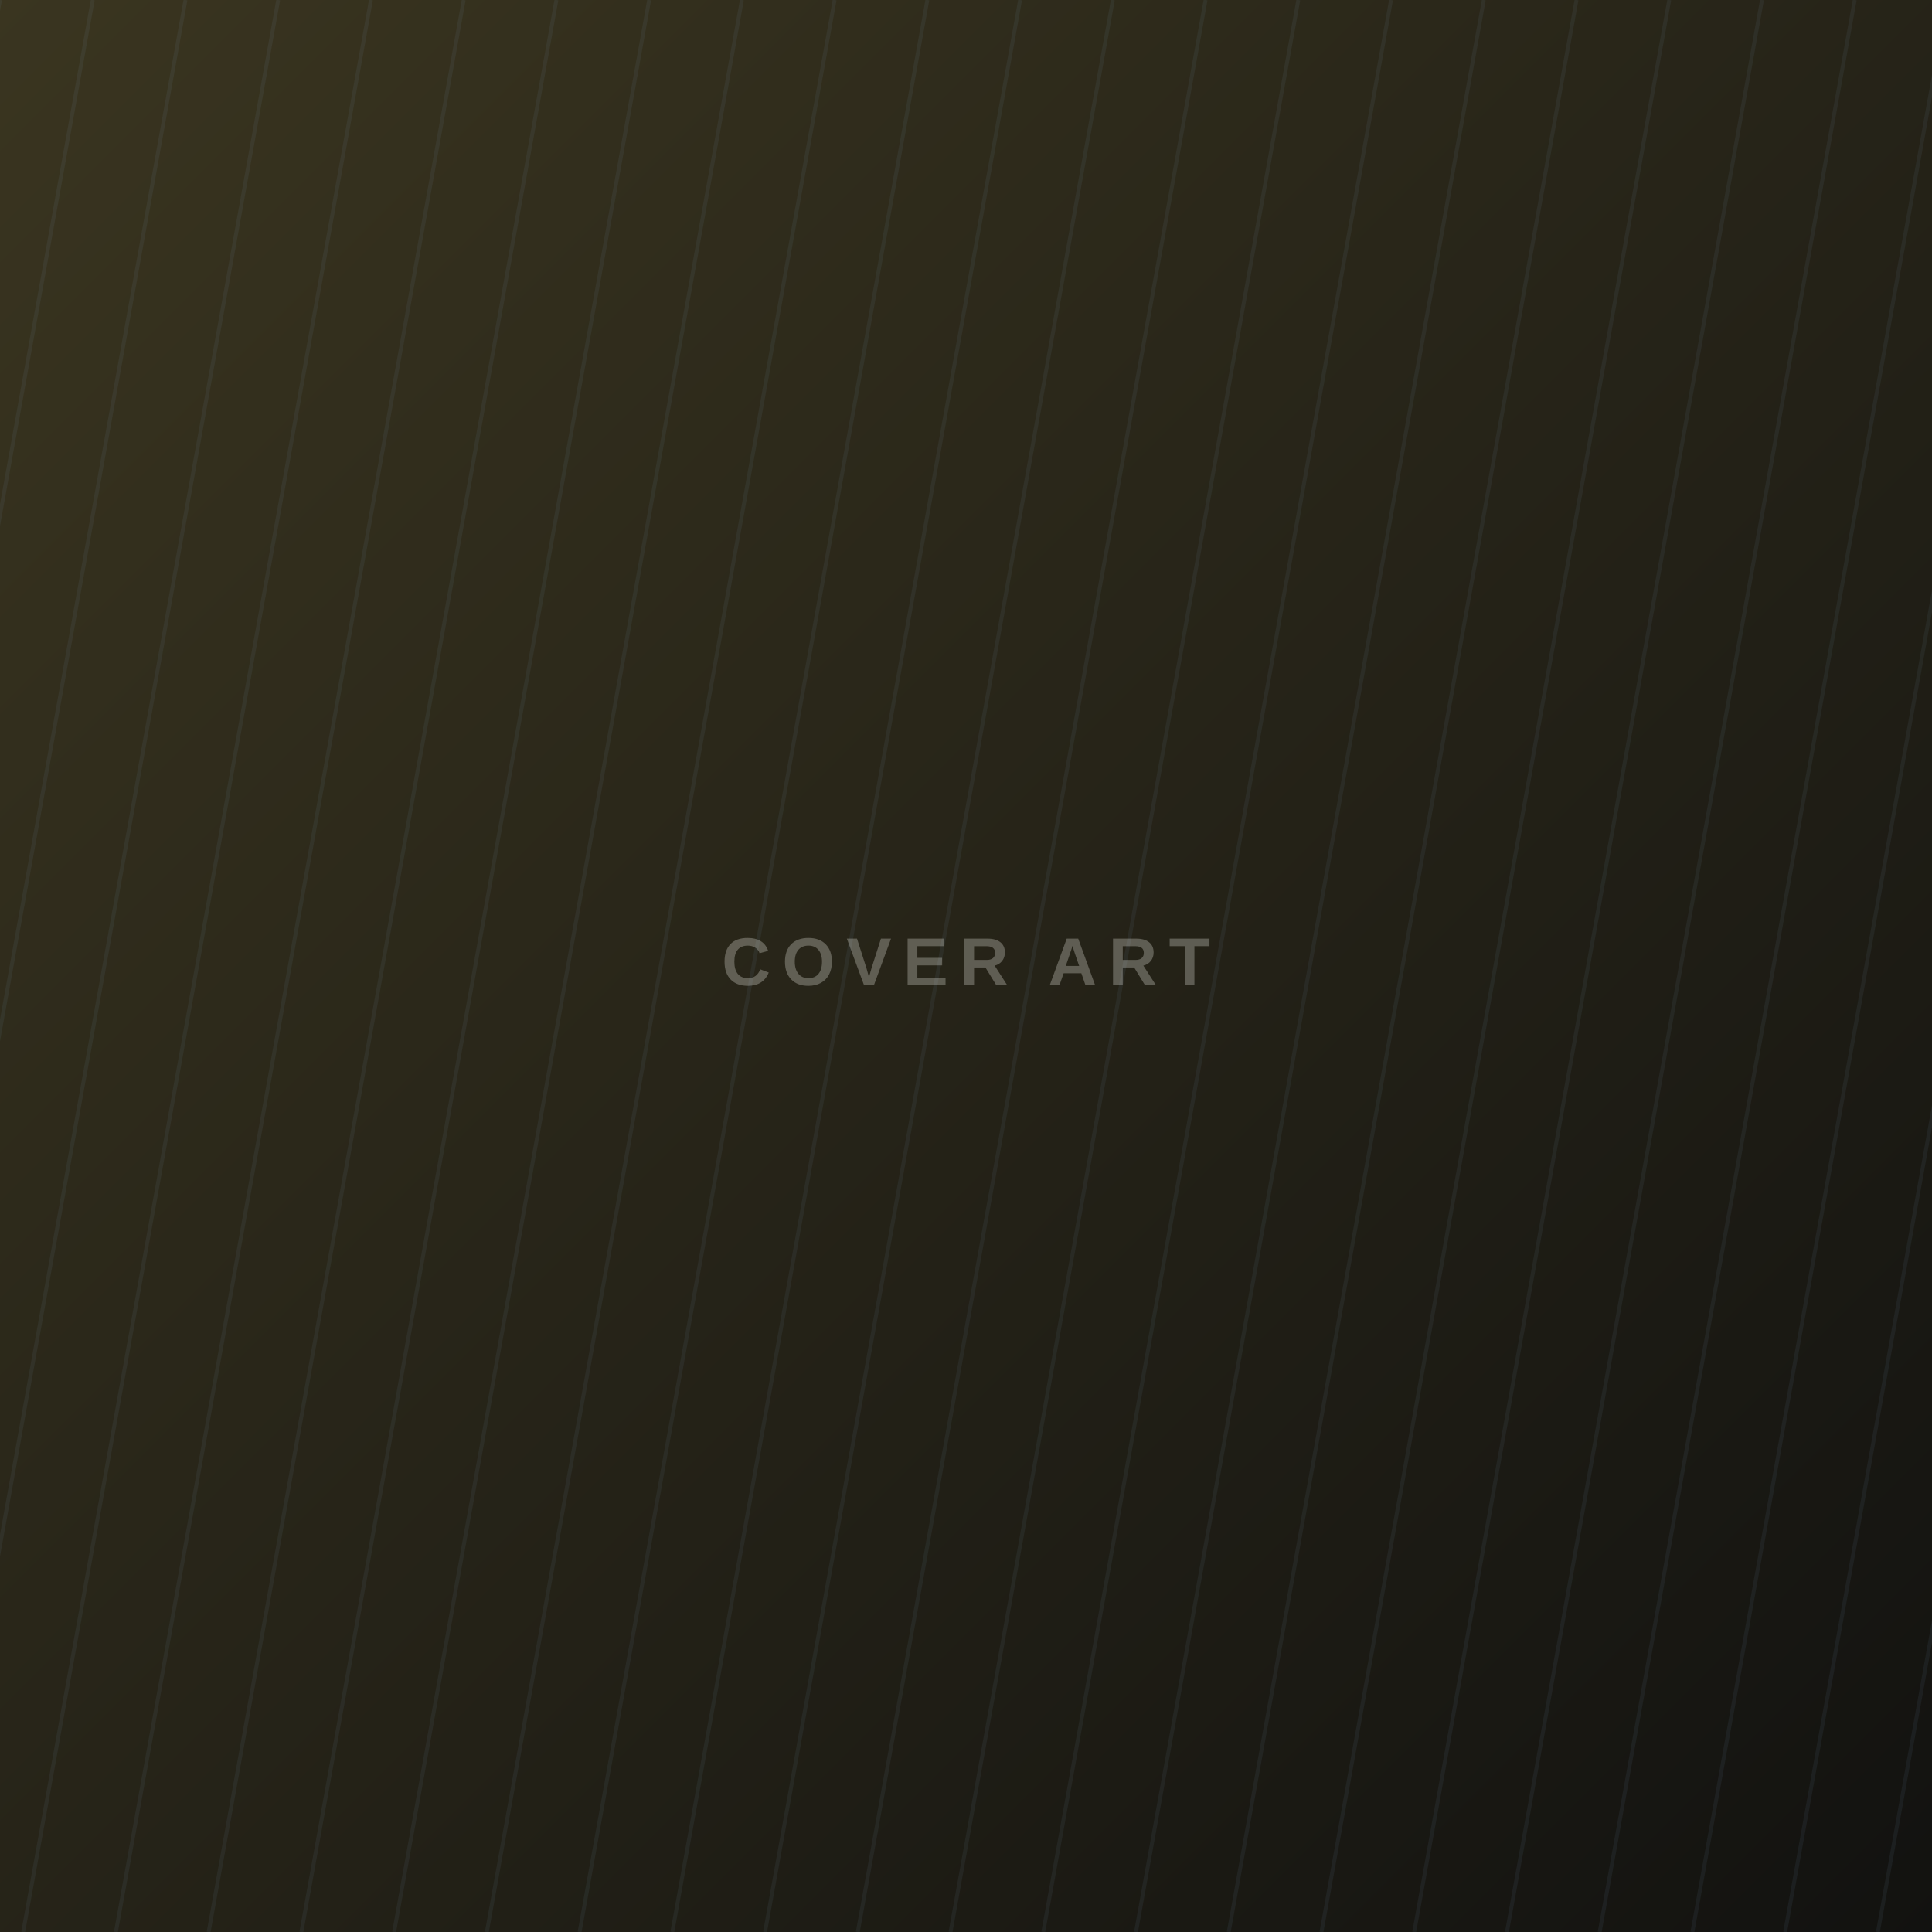
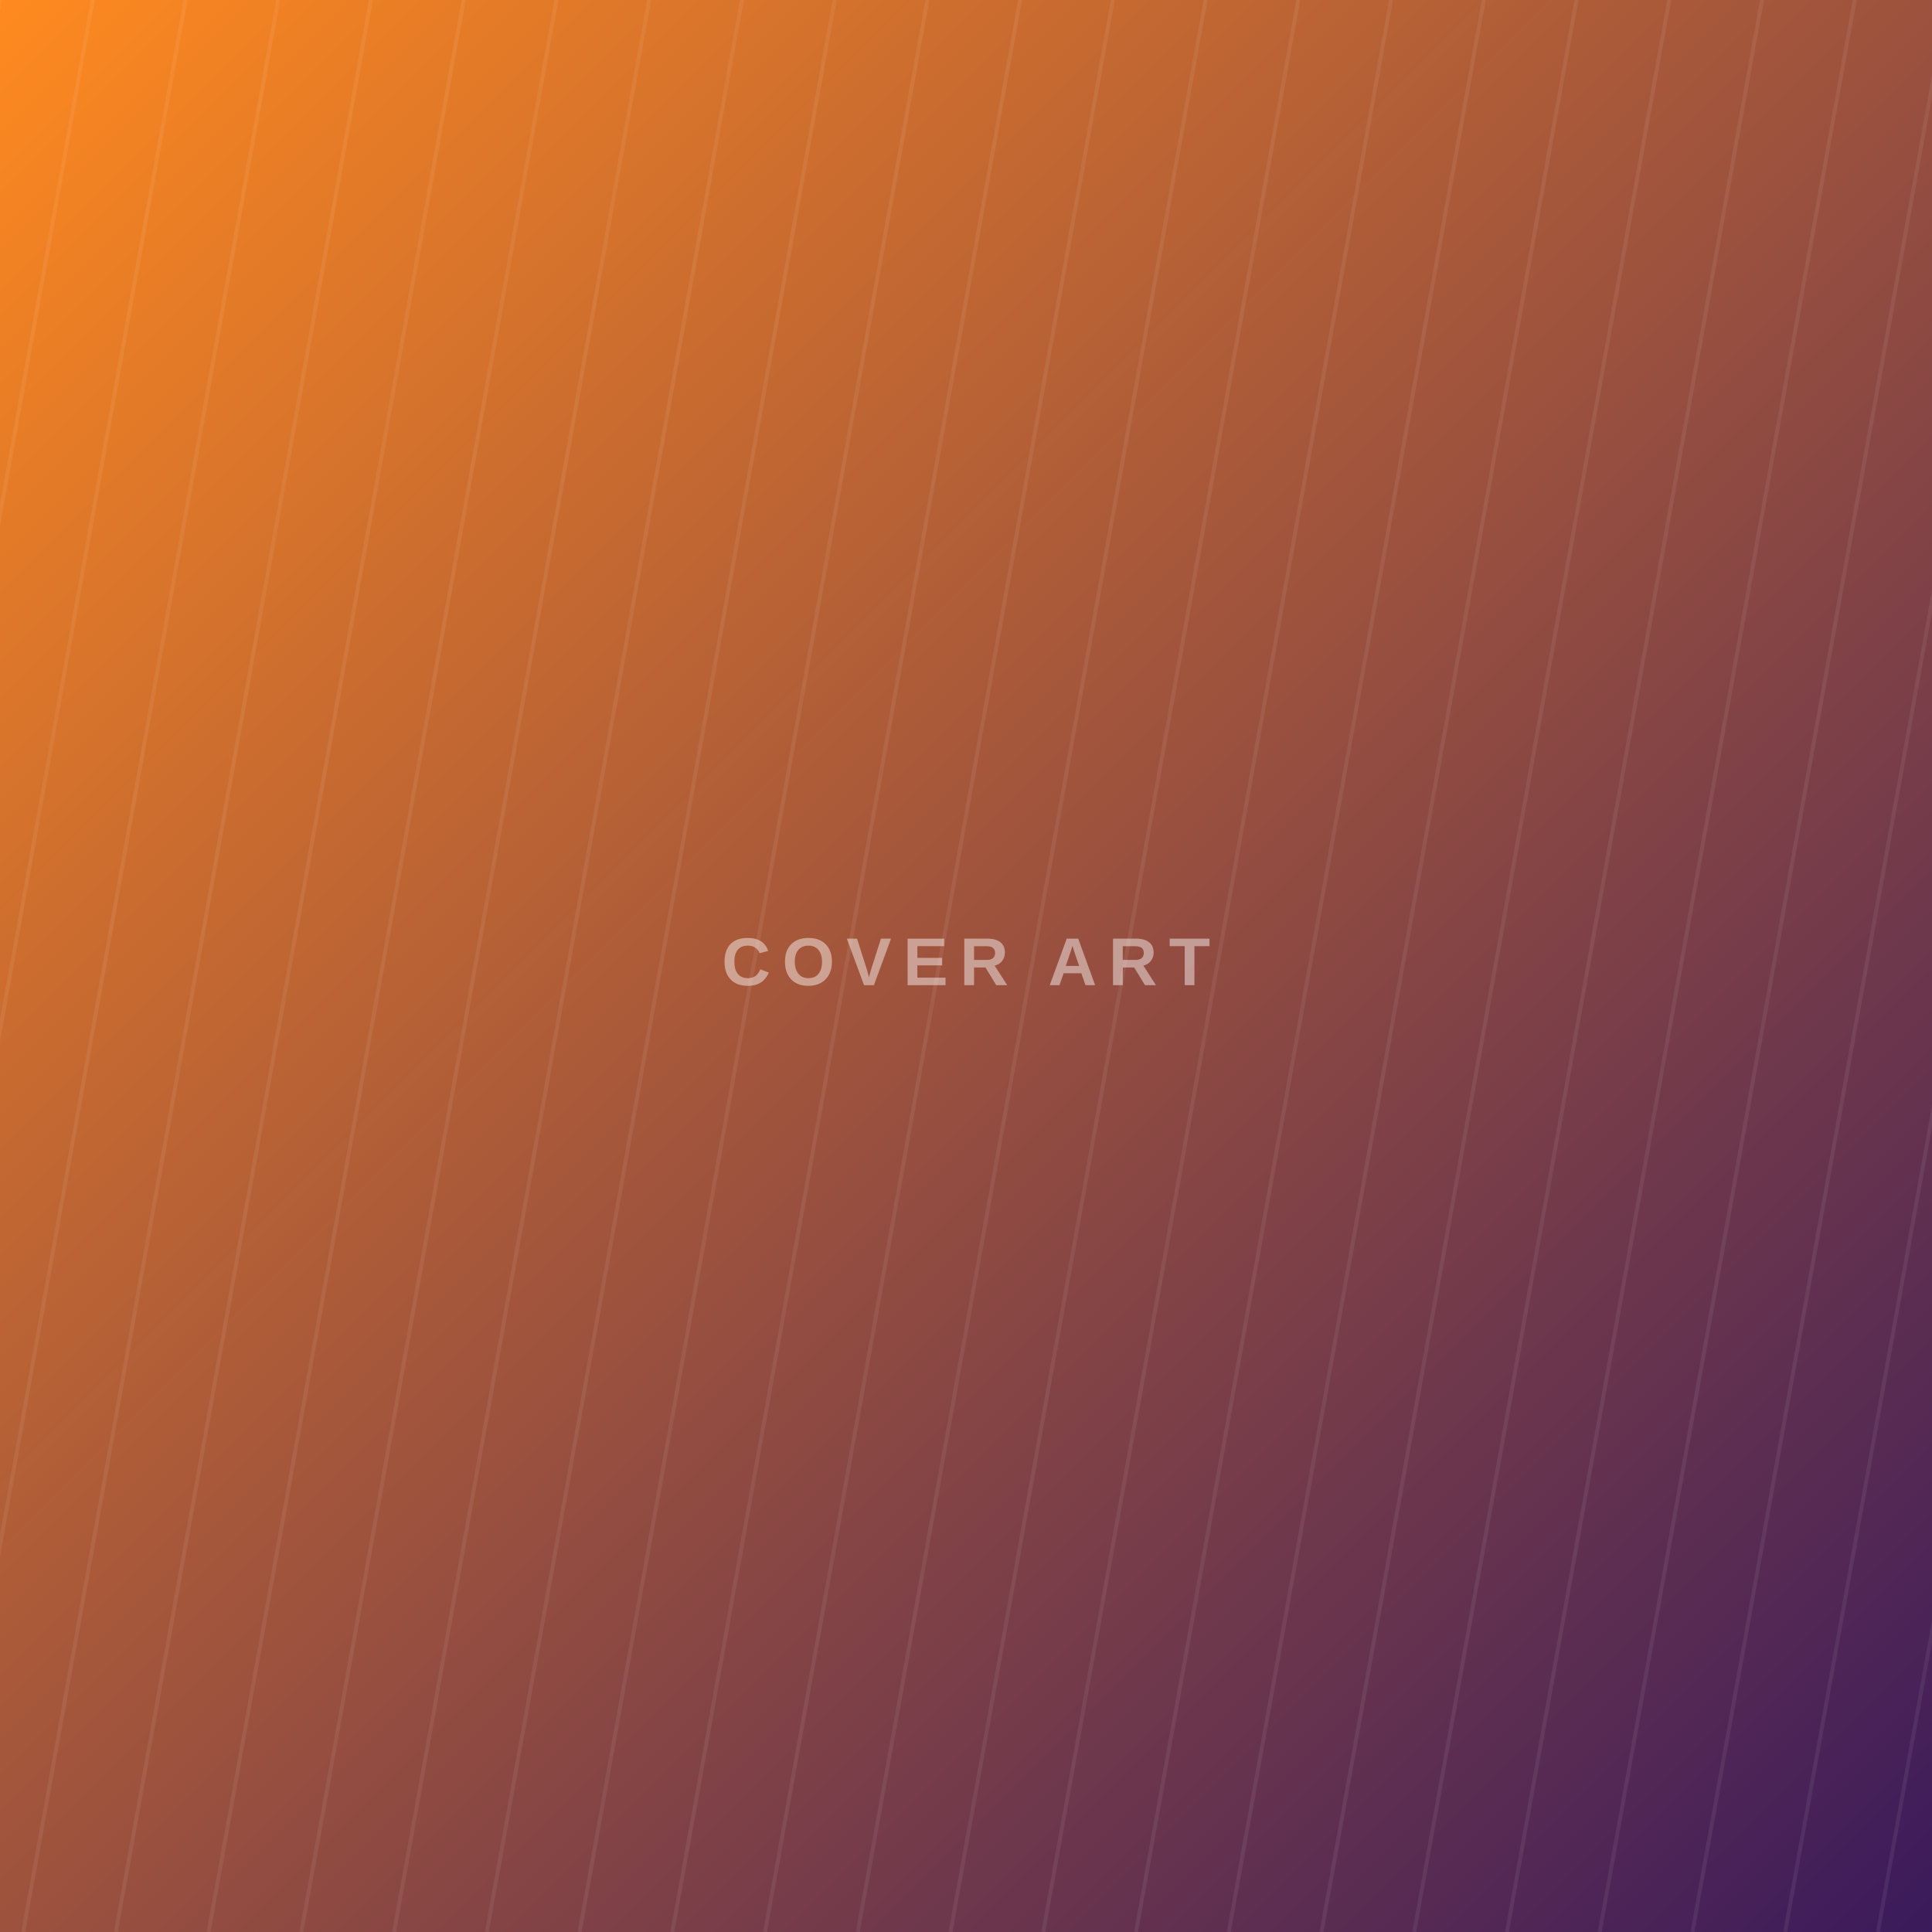
<svg xmlns="http://www.w3.org/2000/svg" width="1000" height="1000" viewBox="0 0 1000 1000">
  <defs>
    <linearGradient id="g" x1="0" y1="0" x2="1" y2="1">
-       <stop offset="0" stop-color="#3a3520" />
-       <stop offset="1" stop-color="#121210" />
+       <stop offset="0" stop-color="#ff8a1f" />
+       <stop offset="1" stop-color="#3a1a5c" />
    </linearGradient>
  </defs>
  <rect width="1000" height="1000" fill="url(#g)" />
-   <line x1="0" y1="0" x2="-180" y2="1000" stroke="#7fa7c9" stroke-opacity=".08" stroke-width="2" />
-   <line x1="48" y1="0" x2="-132" y2="1000" stroke="#7fa7c9" stroke-opacity=".08" stroke-width="2" />
-   <line x1="96" y1="0" x2="-84" y2="1000" stroke="#7fa7c9" stroke-opacity=".08" stroke-width="2" />
-   <line x1="144" y1="0" x2="-36" y2="1000" stroke="#7fa7c9" stroke-opacity=".08" stroke-width="2" />
-   <line x1="192" y1="0" x2="12" y2="1000" stroke="#7fa7c9" stroke-opacity=".08" stroke-width="2" />
-   <line x1="240" y1="0" x2="60" y2="1000" stroke="#7fa7c9" stroke-opacity=".08" stroke-width="2" />
-   <line x1="288" y1="0" x2="108" y2="1000" stroke="#7fa7c9" stroke-opacity=".08" stroke-width="2" />
-   <line x1="336" y1="0" x2="156" y2="1000" stroke="#7fa7c9" stroke-opacity=".08" stroke-width="2" />
-   <line x1="384" y1="0" x2="204" y2="1000" stroke="#7fa7c9" stroke-opacity=".08" stroke-width="2" />
-   <line x1="432" y1="0" x2="252" y2="1000" stroke="#7fa7c9" stroke-opacity=".08" stroke-width="2" />
-   <line x1="480" y1="0" x2="300" y2="1000" stroke="#7fa7c9" stroke-opacity=".08" stroke-width="2" />
-   <line x1="528" y1="0" x2="348" y2="1000" stroke="#7fa7c9" stroke-opacity=".08" stroke-width="2" />
-   <line x1="576" y1="0" x2="396" y2="1000" stroke="#7fa7c9" stroke-opacity=".08" stroke-width="2" />
-   <line x1="624" y1="0" x2="444" y2="1000" stroke="#7fa7c9" stroke-opacity=".08" stroke-width="2" />
-   <line x1="672" y1="0" x2="492" y2="1000" stroke="#7fa7c9" stroke-opacity=".08" stroke-width="2" />
-   <line x1="720" y1="0" x2="540" y2="1000" stroke="#7fa7c9" stroke-opacity=".08" stroke-width="2" />
-   <line x1="768" y1="0" x2="588" y2="1000" stroke="#7fa7c9" stroke-opacity=".08" stroke-width="2" />
-   <line x1="816" y1="0" x2="636" y2="1000" stroke="#7fa7c9" stroke-opacity=".08" stroke-width="2" />
-   <line x1="864" y1="0" x2="684" y2="1000" stroke="#7fa7c9" stroke-opacity=".08" stroke-width="2" />
-   <line x1="912" y1="0" x2="732" y2="1000" stroke="#7fa7c9" stroke-opacity=".08" stroke-width="2" />
-   <line x1="960" y1="0" x2="780" y2="1000" stroke="#7fa7c9" stroke-opacity=".08" stroke-width="2" />
-   <line x1="1008" y1="0" x2="828" y2="1000" stroke="#7fa7c9" stroke-opacity=".08" stroke-width="2" />
-   <line x1="1056" y1="0" x2="876" y2="1000" stroke="#7fa7c9" stroke-opacity=".08" stroke-width="2" />
-   <line x1="1104" y1="0" x2="924" y2="1000" stroke="#7fa7c9" stroke-opacity=".08" stroke-width="2" />
-   <line x1="1152" y1="0" x2="972" y2="1000" stroke="#7fa7c9" stroke-opacity=".08" stroke-width="2" />
-   <line x1="1200" y1="0" x2="1020" y2="1000" stroke="#7fa7c9" stroke-opacity=".08" stroke-width="2" />
-   <line x1="1248" y1="0" x2="1068" y2="1000" stroke="#7fa7c9" stroke-opacity=".08" stroke-width="2" />
-   <line x1="1296" y1="0" x2="1116" y2="1000" stroke="#7fa7c9" stroke-opacity=".08" stroke-width="2" />
-   <line x1="1344" y1="0" x2="1164" y2="1000" stroke="#7fa7c9" stroke-opacity=".08" stroke-width="2" />
-   <line x1="1392" y1="0" x2="1212" y2="1000" stroke="#7fa7c9" stroke-opacity=".08" stroke-width="2" />
-   <text x="50%" y="50%" fill="#f2f2ee" fill-opacity=".28" font-family="Arial Narrow, Arial, sans-serif" font-weight="700" font-size="35" letter-spacing="6" text-anchor="middle" dominant-baseline="middle">COVER ART</text>
+   <line x1="0" y1="0" x2="-180" y2="1000" stroke="#ffffff" stroke-opacity=".07" stroke-width="2" />
+   <line x1="48" y1="0" x2="-132" y2="1000" stroke="#ffffff" stroke-opacity=".07" stroke-width="2" />
+   <line x1="96" y1="0" x2="-84" y2="1000" stroke="#ffffff" stroke-opacity=".07" stroke-width="2" />
+   <line x1="144" y1="0" x2="-36" y2="1000" stroke="#ffffff" stroke-opacity=".07" stroke-width="2" />
+   <line x1="192" y1="0" x2="12" y2="1000" stroke="#ffffff" stroke-opacity=".07" stroke-width="2" />
+   <line x1="240" y1="0" x2="60" y2="1000" stroke="#ffffff" stroke-opacity=".07" stroke-width="2" />
+   <line x1="288" y1="0" x2="108" y2="1000" stroke="#ffffff" stroke-opacity=".07" stroke-width="2" />
+   <line x1="336" y1="0" x2="156" y2="1000" stroke="#ffffff" stroke-opacity=".07" stroke-width="2" />
+   <line x1="384" y1="0" x2="204" y2="1000" stroke="#ffffff" stroke-opacity=".07" stroke-width="2" />
+   <line x1="432" y1="0" x2="252" y2="1000" stroke="#ffffff" stroke-opacity=".07" stroke-width="2" />
+   <line x1="480" y1="0" x2="300" y2="1000" stroke="#ffffff" stroke-opacity=".07" stroke-width="2" />
+   <line x1="528" y1="0" x2="348" y2="1000" stroke="#ffffff" stroke-opacity=".07" stroke-width="2" />
+   <line x1="576" y1="0" x2="396" y2="1000" stroke="#ffffff" stroke-opacity=".07" stroke-width="2" />
+   <line x1="624" y1="0" x2="444" y2="1000" stroke="#ffffff" stroke-opacity=".07" stroke-width="2" />
+   <line x1="672" y1="0" x2="492" y2="1000" stroke="#ffffff" stroke-opacity=".07" stroke-width="2" />
+   <line x1="720" y1="0" x2="540" y2="1000" stroke="#ffffff" stroke-opacity=".07" stroke-width="2" />
+   <line x1="768" y1="0" x2="588" y2="1000" stroke="#ffffff" stroke-opacity=".07" stroke-width="2" />
+   <line x1="816" y1="0" x2="636" y2="1000" stroke="#ffffff" stroke-opacity=".07" stroke-width="2" />
+   <line x1="864" y1="0" x2="684" y2="1000" stroke="#ffffff" stroke-opacity=".07" stroke-width="2" />
+   <line x1="912" y1="0" x2="732" y2="1000" stroke="#ffffff" stroke-opacity=".07" stroke-width="2" />
+   <line x1="960" y1="0" x2="780" y2="1000" stroke="#ffffff" stroke-opacity=".07" stroke-width="2" />
+   <line x1="1008" y1="0" x2="828" y2="1000" stroke="#ffffff" stroke-opacity=".07" stroke-width="2" />
+   <line x1="1056" y1="0" x2="876" y2="1000" stroke="#ffffff" stroke-opacity=".07" stroke-width="2" />
+   <line x1="1104" y1="0" x2="924" y2="1000" stroke="#ffffff" stroke-opacity=".07" stroke-width="2" />
+   <line x1="1152" y1="0" x2="972" y2="1000" stroke="#ffffff" stroke-opacity=".07" stroke-width="2" />
+   <line x1="1200" y1="0" x2="1020" y2="1000" stroke="#ffffff" stroke-opacity=".07" stroke-width="2" />
+   <line x1="1248" y1="0" x2="1068" y2="1000" stroke="#ffffff" stroke-opacity=".07" stroke-width="2" />
+   <line x1="1296" y1="0" x2="1116" y2="1000" stroke="#ffffff" stroke-opacity=".07" stroke-width="2" />
+   <line x1="1344" y1="0" x2="1164" y2="1000" stroke="#ffffff" stroke-opacity=".07" stroke-width="2" />
+   <line x1="1392" y1="0" x2="1212" y2="1000" stroke="#ffffff" stroke-opacity=".07" stroke-width="2" />
+   <text x="50%" y="50%" fill="#ffffff" fill-opacity=".45" font-family="Arial Narrow, Arial, sans-serif" font-weight="700" font-size="35" letter-spacing="6" text-anchor="middle" dominant-baseline="middle">COVER ART</text>
</svg>
